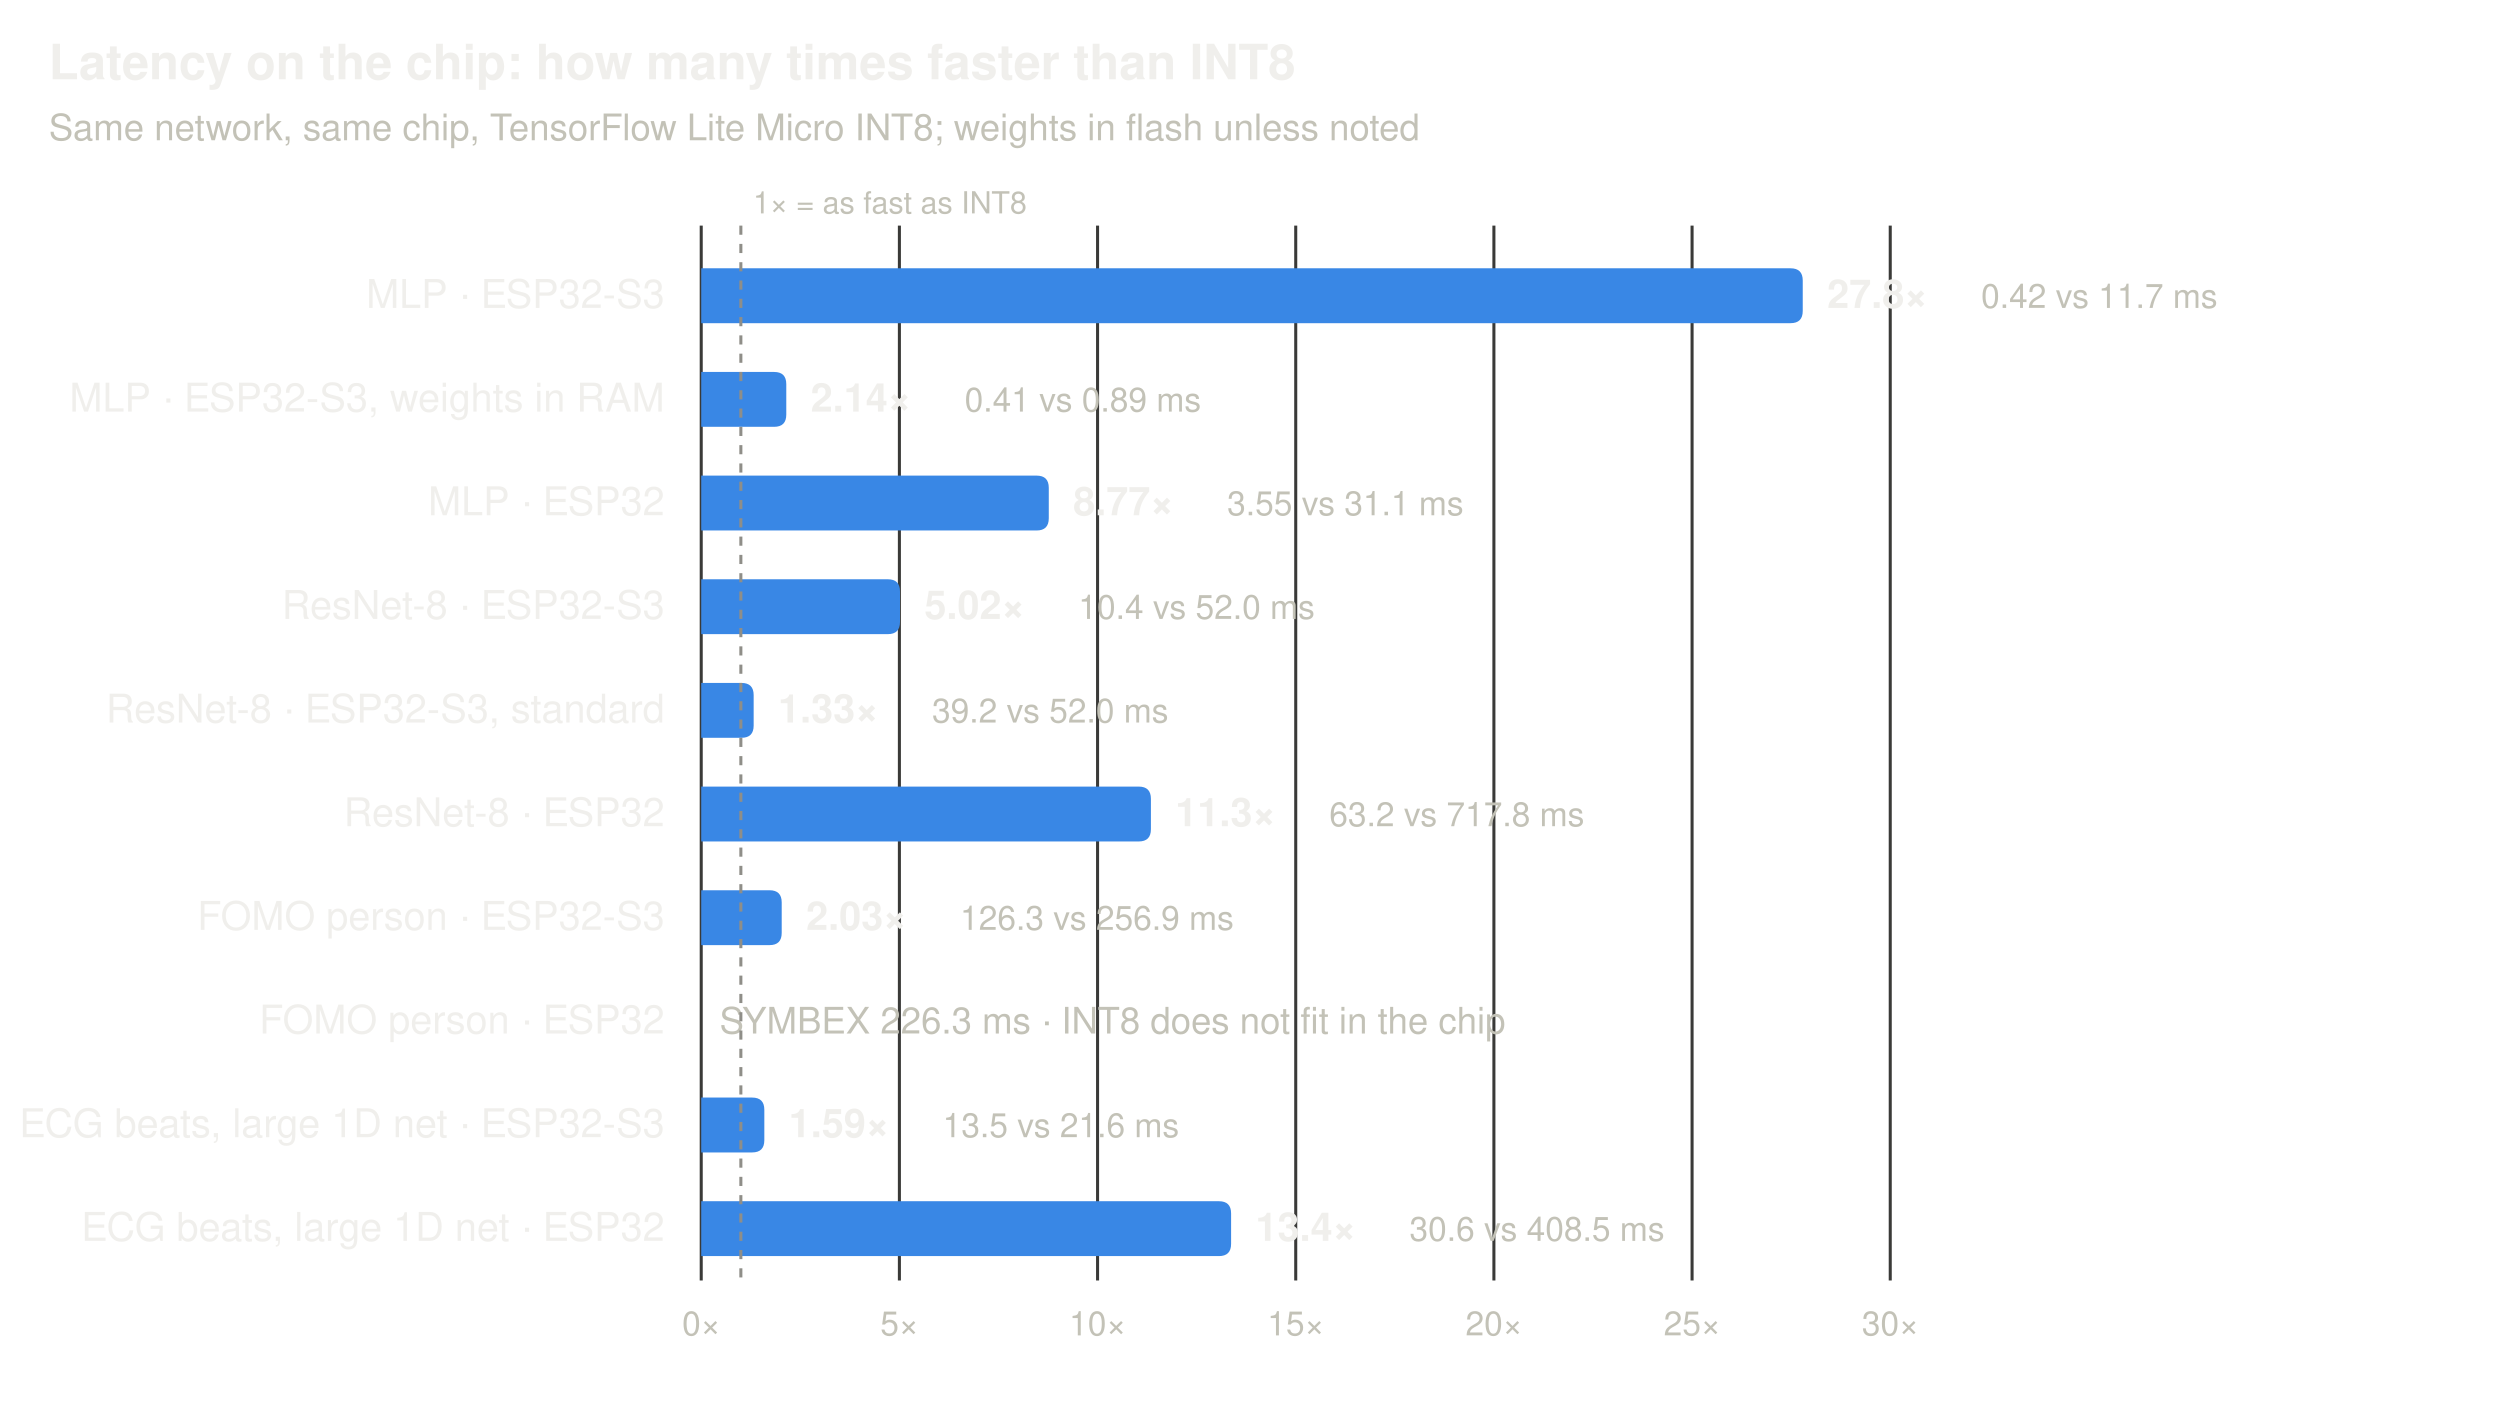
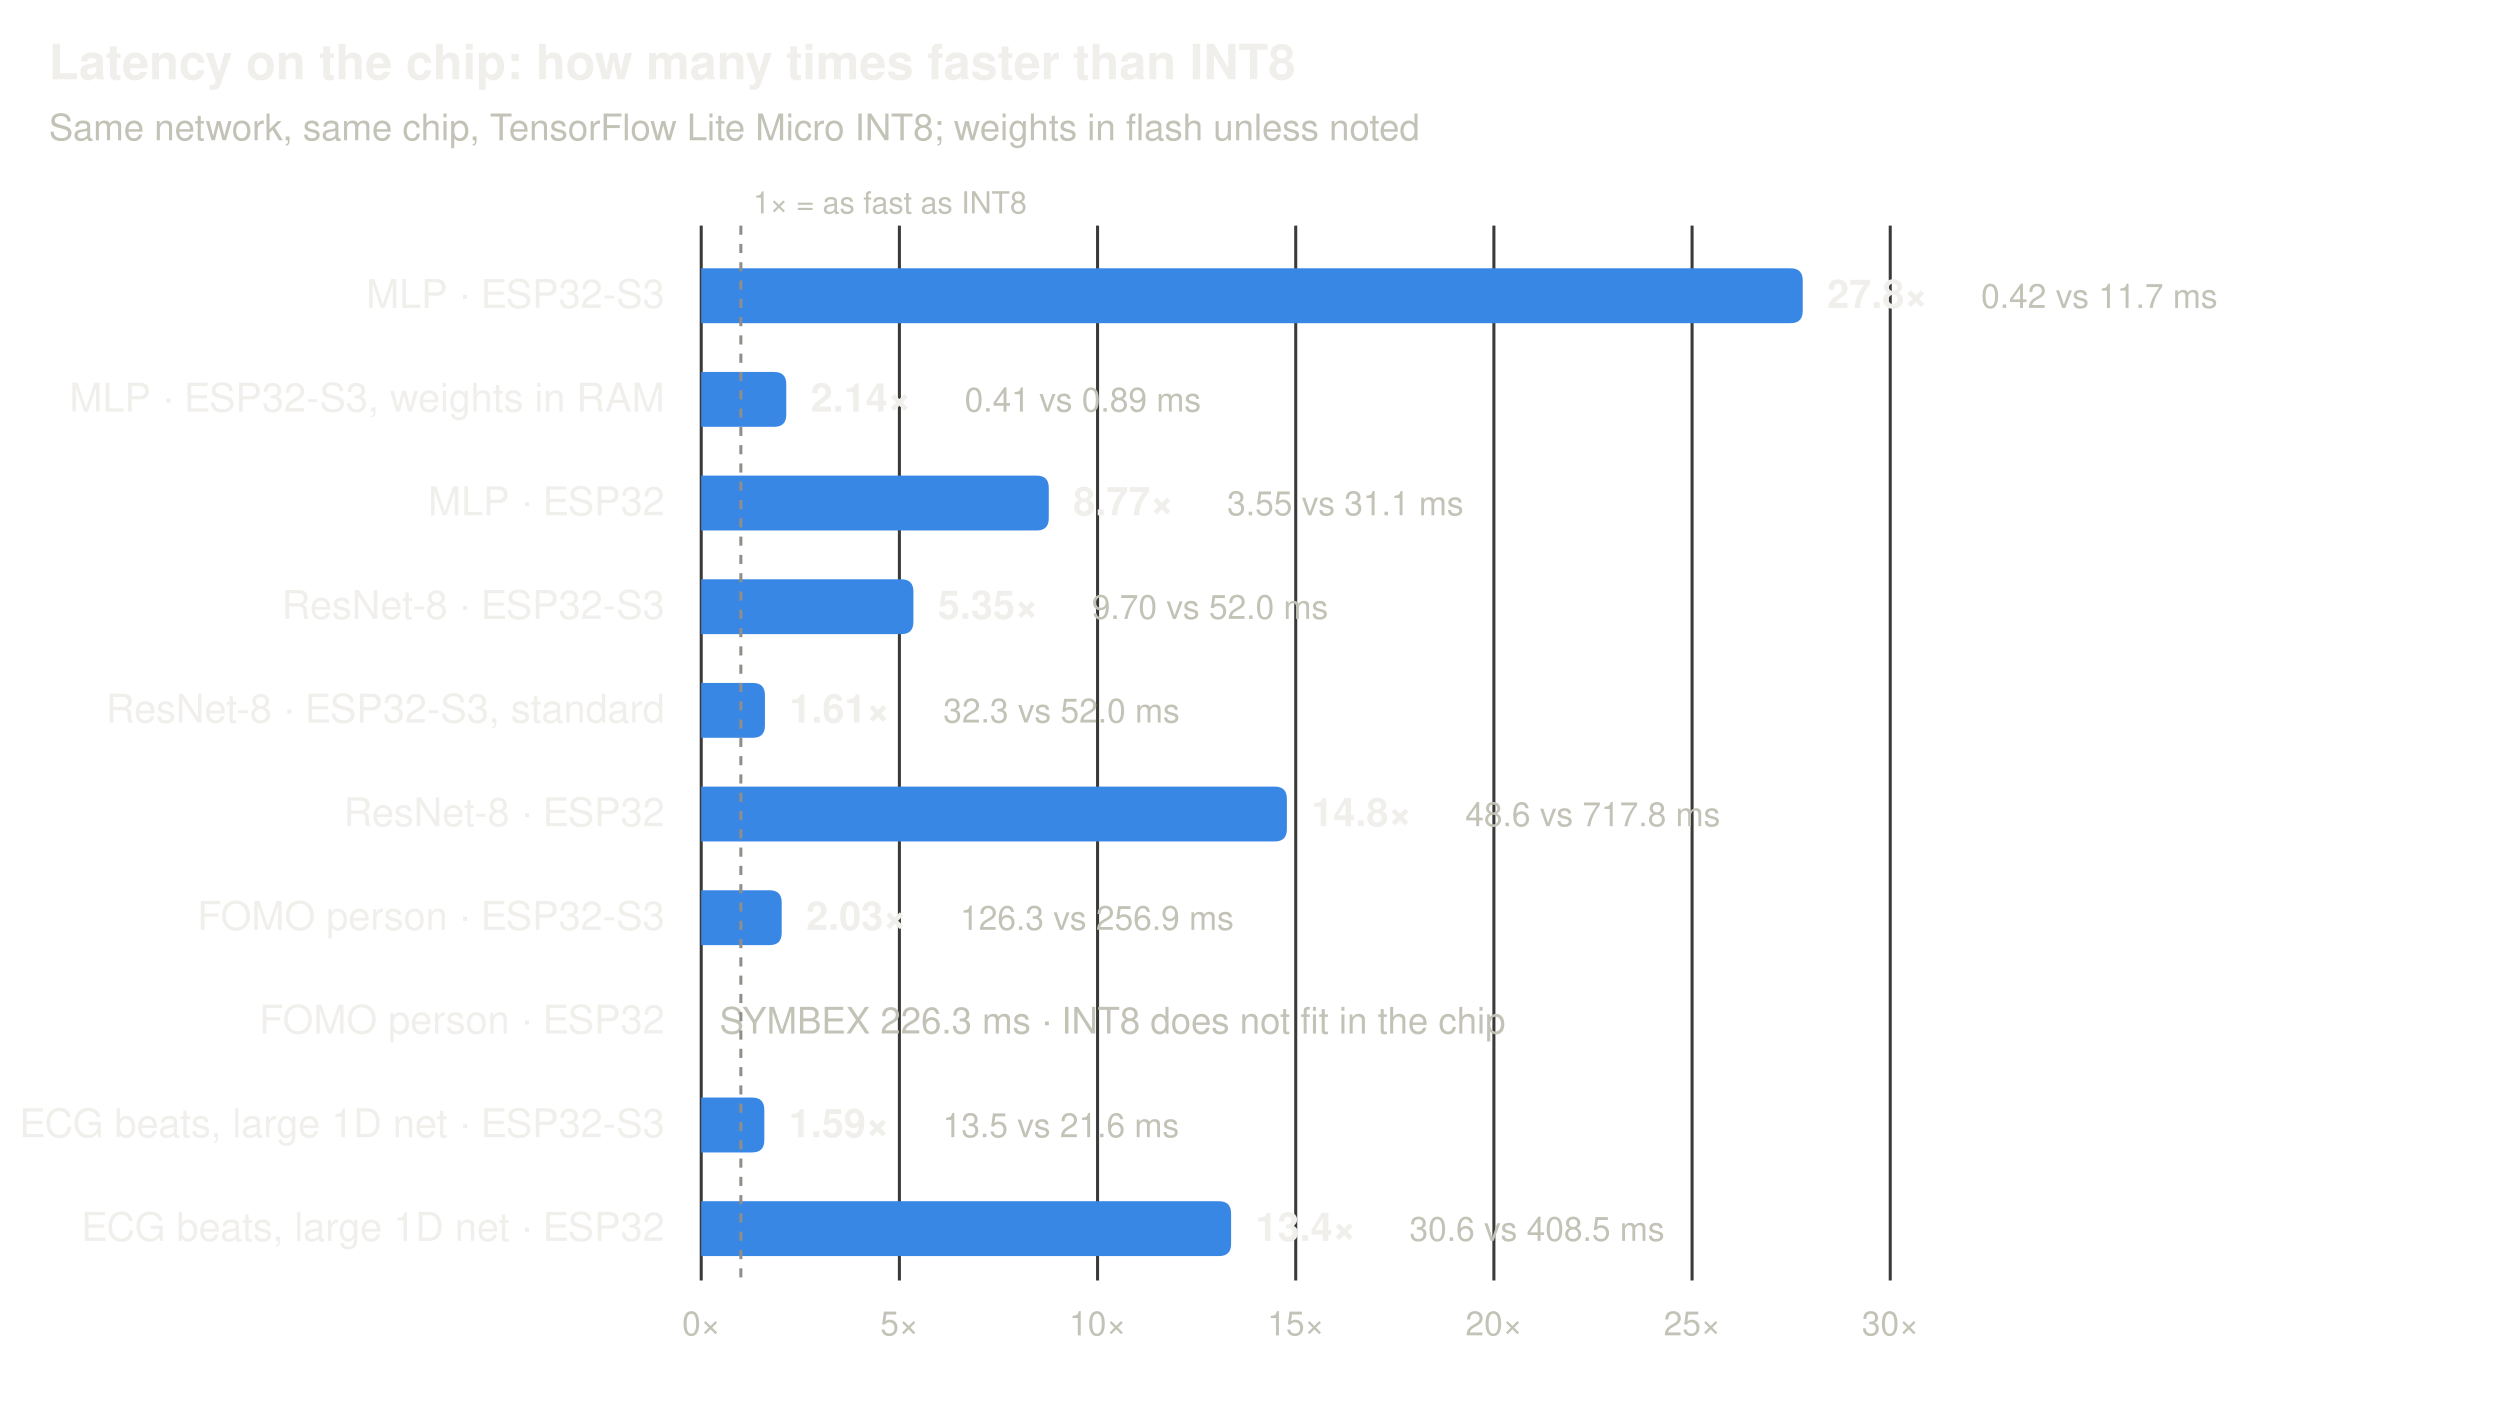
<svg xmlns="http://www.w3.org/2000/svg" width="820" height="460" viewBox="0 0 820 460" font-family="-apple-system, 'Segoe UI', Helvetica, Arial, sans-serif" role="img">
  <text x="16.0" y="26.0" fill="#f0efec" font-size="16" text-anchor="start" font-weight="bold">Latency on the chip: how many times faster than INT8</text>
  <text x="16.0" y="46.0" fill="#c3c2b7" font-size="12" text-anchor="start" font-weight="normal">Same network, same chip, TensorFlow Lite Micro INT8; weights in flash unless noted</text>
  <line x1="230.0" y1="74" x2="230.0" y2="420" stroke="#3a3a38" />
  <text x="230.0" y="438.0" fill="#c3c2b7" font-size="11" text-anchor="middle" font-weight="normal">0×</text>
  <line x1="295.0" y1="74" x2="295.0" y2="420" stroke="#3a3a38" />
  <text x="295.0" y="438.0" fill="#c3c2b7" font-size="11" text-anchor="middle" font-weight="normal">5×</text>
  <line x1="360.0" y1="74" x2="360.0" y2="420" stroke="#3a3a38" />
  <text x="360.0" y="438.0" fill="#c3c2b7" font-size="11" text-anchor="middle" font-weight="normal">10×</text>
  <line x1="425.0" y1="74" x2="425.0" y2="420" stroke="#3a3a38" />
  <text x="425.0" y="438.0" fill="#c3c2b7" font-size="11" text-anchor="middle" font-weight="normal">15×</text>
  <line x1="490.0" y1="74" x2="490.0" y2="420" stroke="#3a3a38" />
  <text x="490.0" y="438.0" fill="#c3c2b7" font-size="11" text-anchor="middle" font-weight="normal">20×</text>
  <line x1="555.0" y1="74" x2="555.0" y2="420" stroke="#3a3a38" />
  <text x="555.0" y="438.0" fill="#c3c2b7" font-size="11" text-anchor="middle" font-weight="normal">25×</text>
  <line x1="620.0" y1="74" x2="620.0" y2="420" stroke="#3a3a38" />
  <text x="620.0" y="438.0" fill="#c3c2b7" font-size="11" text-anchor="middle" font-weight="normal">30×</text>
  <text x="218.0" y="101.0" fill="#f0efec" font-size="13" text-anchor="end" font-weight="normal">MLP · ESP32-S3</text>
  <path d="M230.0,88.0 H587.3 Q591.3,88.0 591.3,92.0 V102.0 Q591.3,106.0 587.3,106.0 H230.0 Z" fill="#3987e5" />
  <text x="599.3" y="101.0" fill="#f0efec" font-size="13" text-anchor="start" font-weight="bold">27.8×</text>
  <text x="649.8" y="101.0" fill="#c3c2b7" font-size="11" text-anchor="start" font-weight="normal">0.42 vs 11.7 ms</text>
  <text x="218.0" y="135.0" fill="#f0efec" font-size="13" text-anchor="end" font-weight="normal">MLP · ESP32-S3, weights in RAM</text>
  <path d="M230.0,122.0 H253.9 Q257.9,122.0 257.9,126.0 V136.0 Q257.9,140.0 253.9,140.0 H230.0 Z" fill="#3987e5" />
  <text x="265.9" y="135.0" fill="#f0efec" font-size="13" text-anchor="start" font-weight="bold">2.14×</text>
  <text x="316.4" y="135.0" fill="#c3c2b7" font-size="11" text-anchor="start" font-weight="normal">0.41 vs 0.89 ms</text>
  <text x="218.0" y="169.0" fill="#f0efec" font-size="13" text-anchor="end" font-weight="normal">MLP · ESP32</text>
  <path d="M230.0,156.0 H340.0 Q344.0,156.0 344.0,160.0 V170.0 Q344.0,174.0 340.0,174.0 H230.0 Z" fill="#3987e5" />
  <text x="352.0" y="169.0" fill="#f0efec" font-size="13" text-anchor="start" font-weight="bold">8.77×</text>
  <text x="402.5" y="169.0" fill="#c3c2b7" font-size="11" text-anchor="start" font-weight="normal">3.55 vs 31.1 ms</text>
  <text x="218.0" y="203.0" fill="#f0efec" font-size="13" text-anchor="end" font-weight="normal">ResNet-8 · ESP32-S3</text>
-   <path d="M230.0,190.0 H291.2 Q295.2,190.0 295.2,194.0 V204.0 Q295.2,208.0 291.2,208.0 H230.0 Z" fill="#3987e5" />
-   <text x="303.2" y="203.0" fill="#f0efec" font-size="13" text-anchor="start" font-weight="bold">5.02×</text>
-   <text x="353.7" y="203.0" fill="#c3c2b7" font-size="11" text-anchor="start" font-weight="normal">10.4 vs 52.0 ms</text>
+   <path d="M230.0,190.0 H295.6 Q299.6,190.0 299.6,194.0 V204.0 Q299.6,208.0 295.6,208.0 H230.0 Z" fill="#3987e5" />
+   <text x="307.6" y="203.0" fill="#f0efec" font-size="13" text-anchor="start" font-weight="bold">5.35×</text>
+   <text x="358.1" y="203.0" fill="#c3c2b7" font-size="11" text-anchor="start" font-weight="normal">9.70 vs 52.0 ms</text>
  <text x="218.0" y="237.0" fill="#f0efec" font-size="13" text-anchor="end" font-weight="normal">ResNet-8 · ESP32-S3, standard</text>
-   <path d="M230.0,224.0 H243.2 Q247.2,224.0 247.2,228.0 V238.0 Q247.2,242.0 243.2,242.0 H230.0 Z" fill="#3987e5" />
-   <text x="255.2" y="237.0" fill="#f0efec" font-size="13" text-anchor="start" font-weight="bold">1.33×</text>
-   <text x="305.7" y="237.0" fill="#c3c2b7" font-size="11" text-anchor="start" font-weight="normal">39.2 vs 52.0 ms</text>
+   <path d="M230.0,224.0 H246.9 Q250.9,224.0 250.9,228.0 V238.0 Q250.9,242.0 246.9,242.0 H230.0 Z" fill="#3987e5" />
+   <text x="258.9" y="237.0" fill="#f0efec" font-size="13" text-anchor="start" font-weight="bold">1.61×</text>
+   <text x="309.4" y="237.0" fill="#c3c2b7" font-size="11" text-anchor="start" font-weight="normal">32.3 vs 52.0 ms</text>
  <text x="218.0" y="271.0" fill="#f0efec" font-size="13" text-anchor="end" font-weight="normal">ResNet-8 · ESP32</text>
-   <path d="M230.0,258.0 H373.5 Q377.5,258.0 377.5,262.0 V272.0 Q377.5,276.0 373.5,276.0 H230.0 Z" fill="#3987e5" />
-   <text x="385.5" y="271.0" fill="#f0efec" font-size="13" text-anchor="start" font-weight="bold">11.3×</text>
-   <text x="436.0" y="271.0" fill="#c3c2b7" font-size="11" text-anchor="start" font-weight="normal">63.2 vs 717.8 ms</text>
+   <path d="M230.0,258.0 H418.1 Q422.1,258.0 422.1,262.0 V272.0 Q422.1,276.0 418.1,276.0 H230.0 Z" fill="#3987e5" />
+   <text x="430.1" y="271.0" fill="#f0efec" font-size="13" text-anchor="start" font-weight="bold">14.8×</text>
+   <text x="480.6" y="271.0" fill="#c3c2b7" font-size="11" text-anchor="start" font-weight="normal">48.6 vs 717.8 ms</text>
  <text x="218.0" y="305.0" fill="#f0efec" font-size="13" text-anchor="end" font-weight="normal">FOMO person · ESP32-S3</text>
  <path d="M230.0,292.0 H252.4 Q256.4,292.0 256.4,296.0 V306.0 Q256.4,310.0 252.4,310.0 H230.0 Z" fill="#3987e5" />
  <text x="264.4" y="305.0" fill="#f0efec" font-size="13" text-anchor="start" font-weight="bold">2.03×</text>
  <text x="314.9" y="305.0" fill="#c3c2b7" font-size="11" text-anchor="start" font-weight="normal">126.3 vs 256.9 ms</text>
  <text x="218.0" y="339.0" fill="#f0efec" font-size="13" text-anchor="end" font-weight="normal">FOMO person · ESP32</text>
  <text x="236.0" y="339.0" fill="#c3c2b7" font-size="12" text-anchor="start" font-weight="normal">SYMBEX 226.3 ms · INT8 does not fit in the chip</text>
  <text x="218.0" y="373.0" fill="#f0efec" font-size="13" text-anchor="end" font-weight="normal">ECG beats, large 1D net · ESP32-S3</text>
  <path d="M230.0,360.0 H246.7 Q250.7,360.0 250.7,364.0 V374.0 Q250.7,378.0 246.7,378.0 H230.0 Z" fill="#3987e5" />
  <text x="258.7" y="373.0" fill="#f0efec" font-size="13" text-anchor="start" font-weight="bold">1.59×</text>
  <text x="309.2" y="373.0" fill="#c3c2b7" font-size="11" text-anchor="start" font-weight="normal">13.5 vs 21.6 ms</text>
  <text x="218.0" y="407.0" fill="#f0efec" font-size="13" text-anchor="end" font-weight="normal">ECG beats, large 1D net · ESP32</text>
  <path d="M230.0,394.0 H399.8 Q403.8,394.0 403.8,398.0 V408.0 Q403.8,412.0 399.8,412.0 H230.0 Z" fill="#3987e5" />
  <text x="411.8" y="407.0" fill="#f0efec" font-size="13" text-anchor="start" font-weight="bold">13.4×</text>
  <text x="462.3" y="407.0" fill="#c3c2b7" font-size="11" text-anchor="start" font-weight="normal">30.6 vs 408.5 ms</text>
  <line x1="243.0" y1="74" x2="243.0" y2="420" stroke="#8f8e88" stroke-dasharray="3 3" />
  <text x="247.0" y="70.0" fill="#c3c2b7" font-size="10" text-anchor="start" font-weight="normal">1× = as fast as INT8</text>
</svg>
